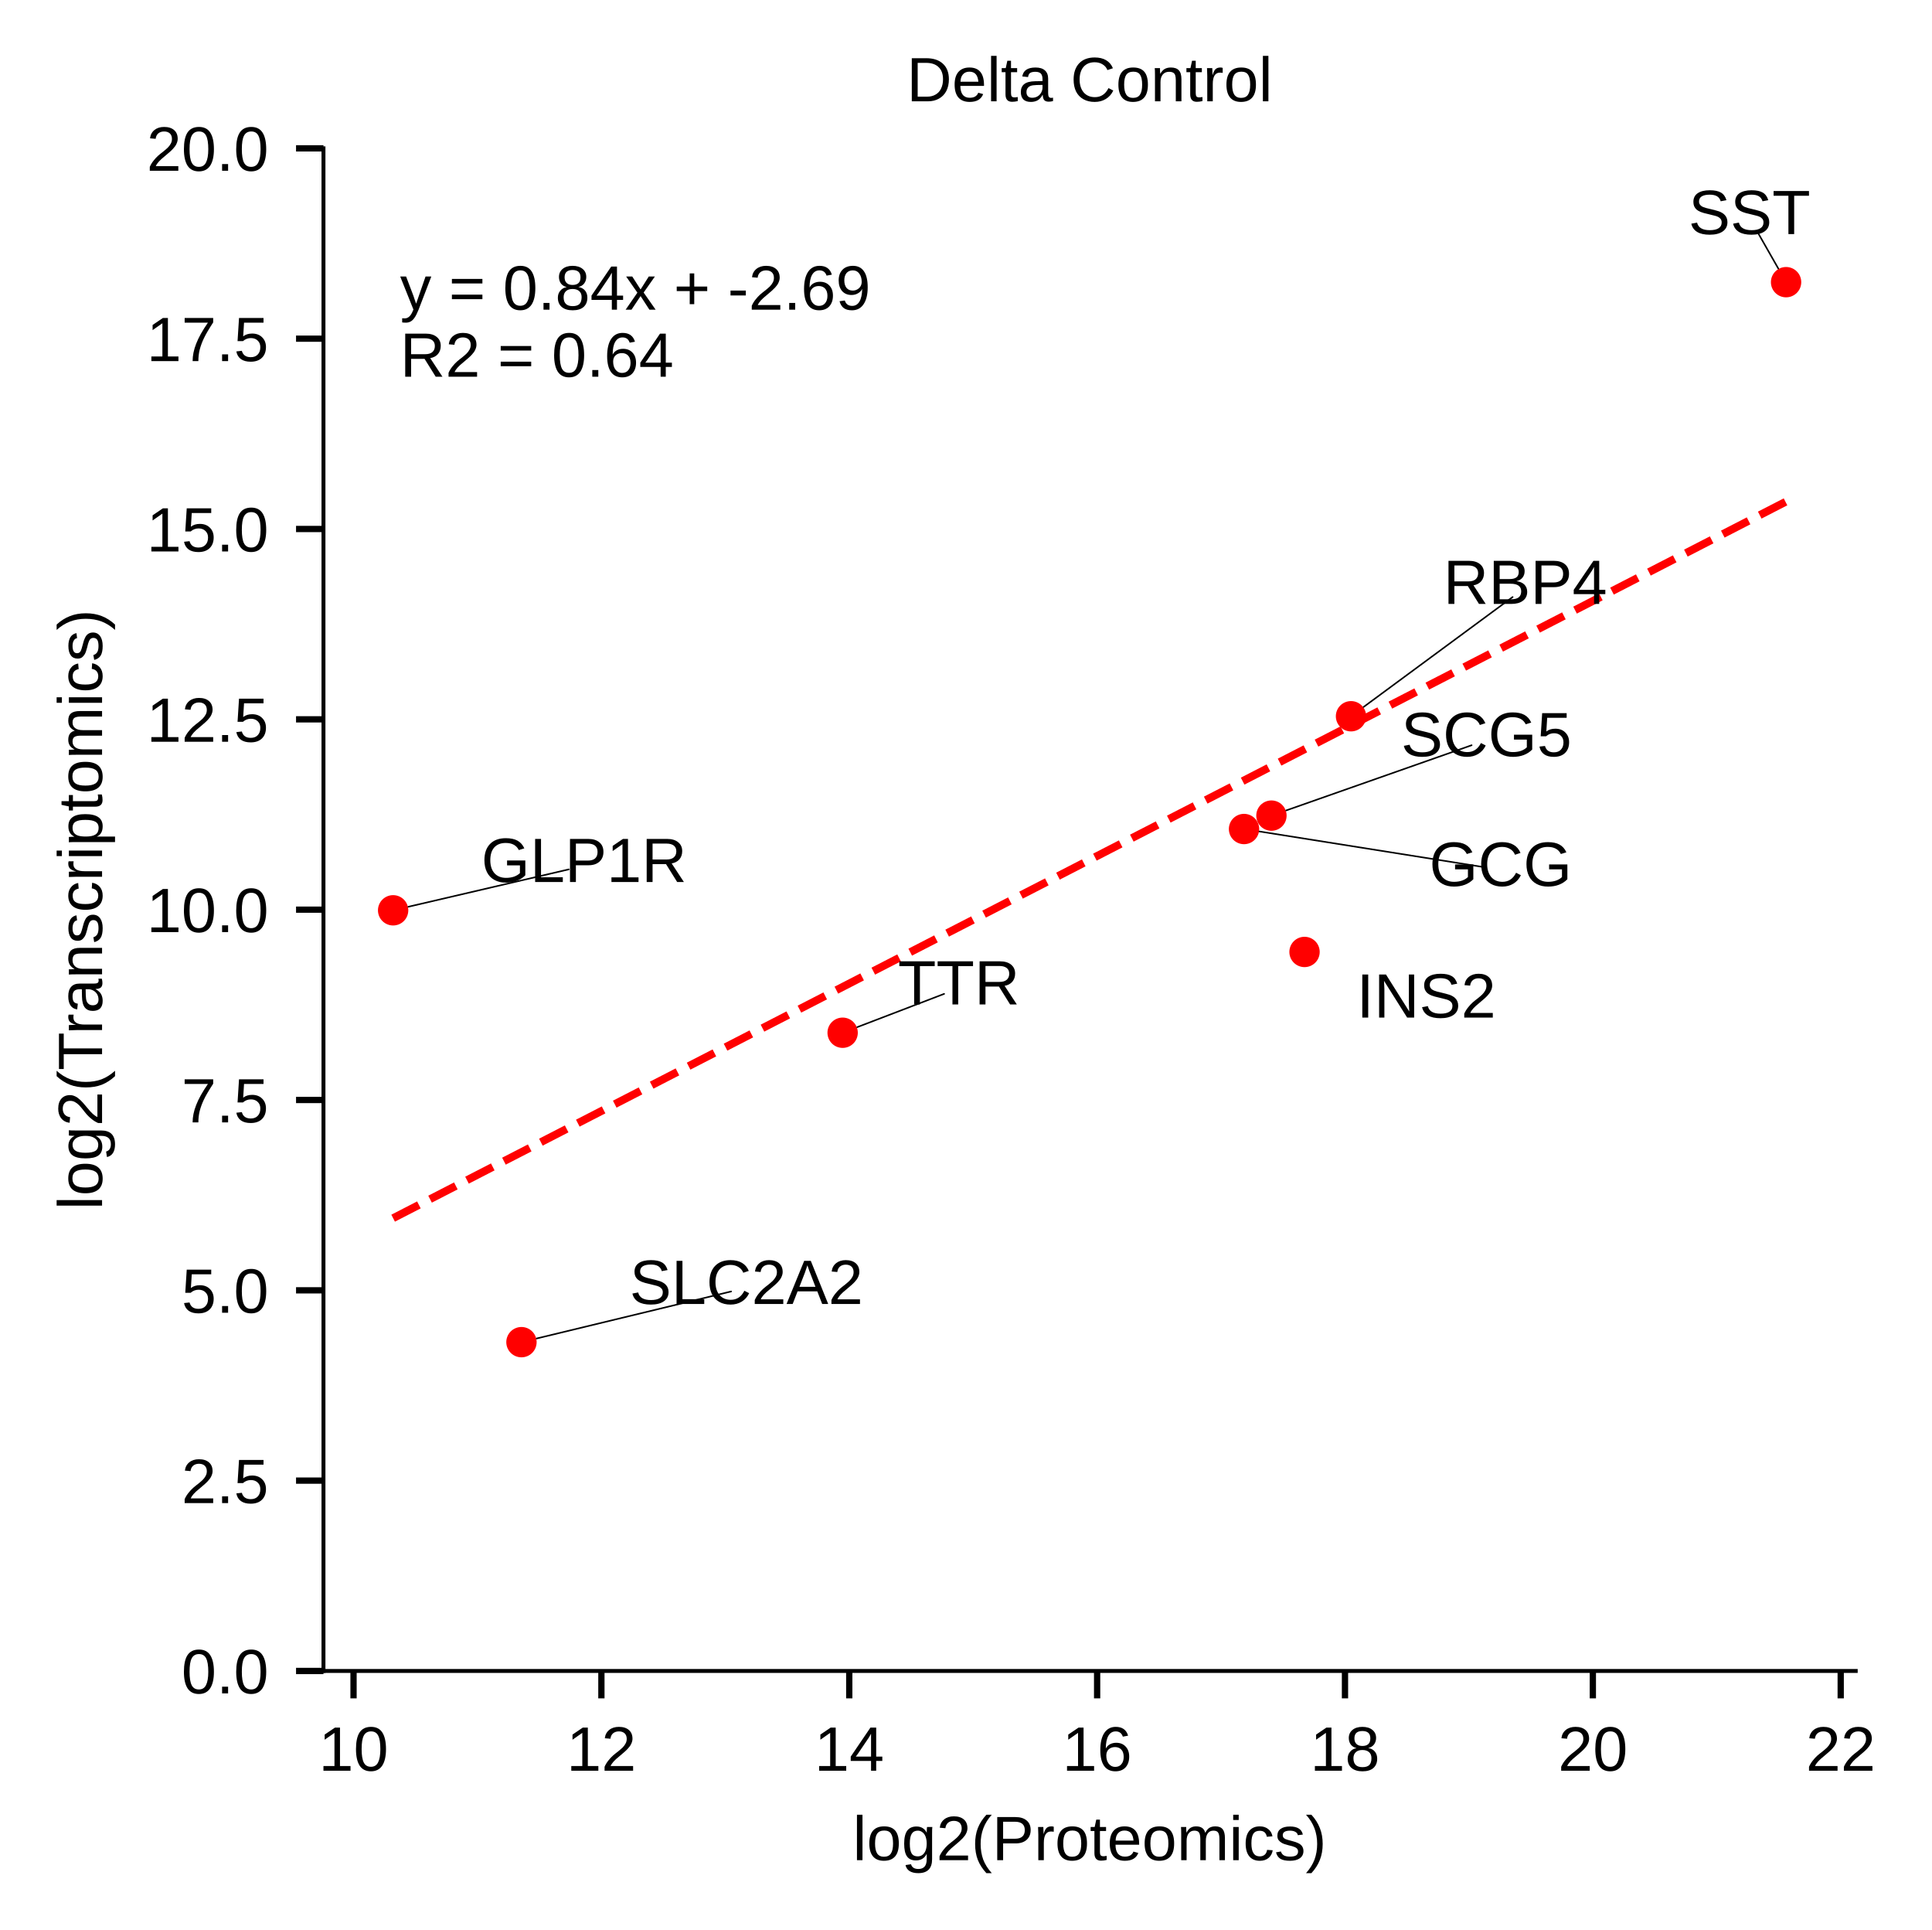
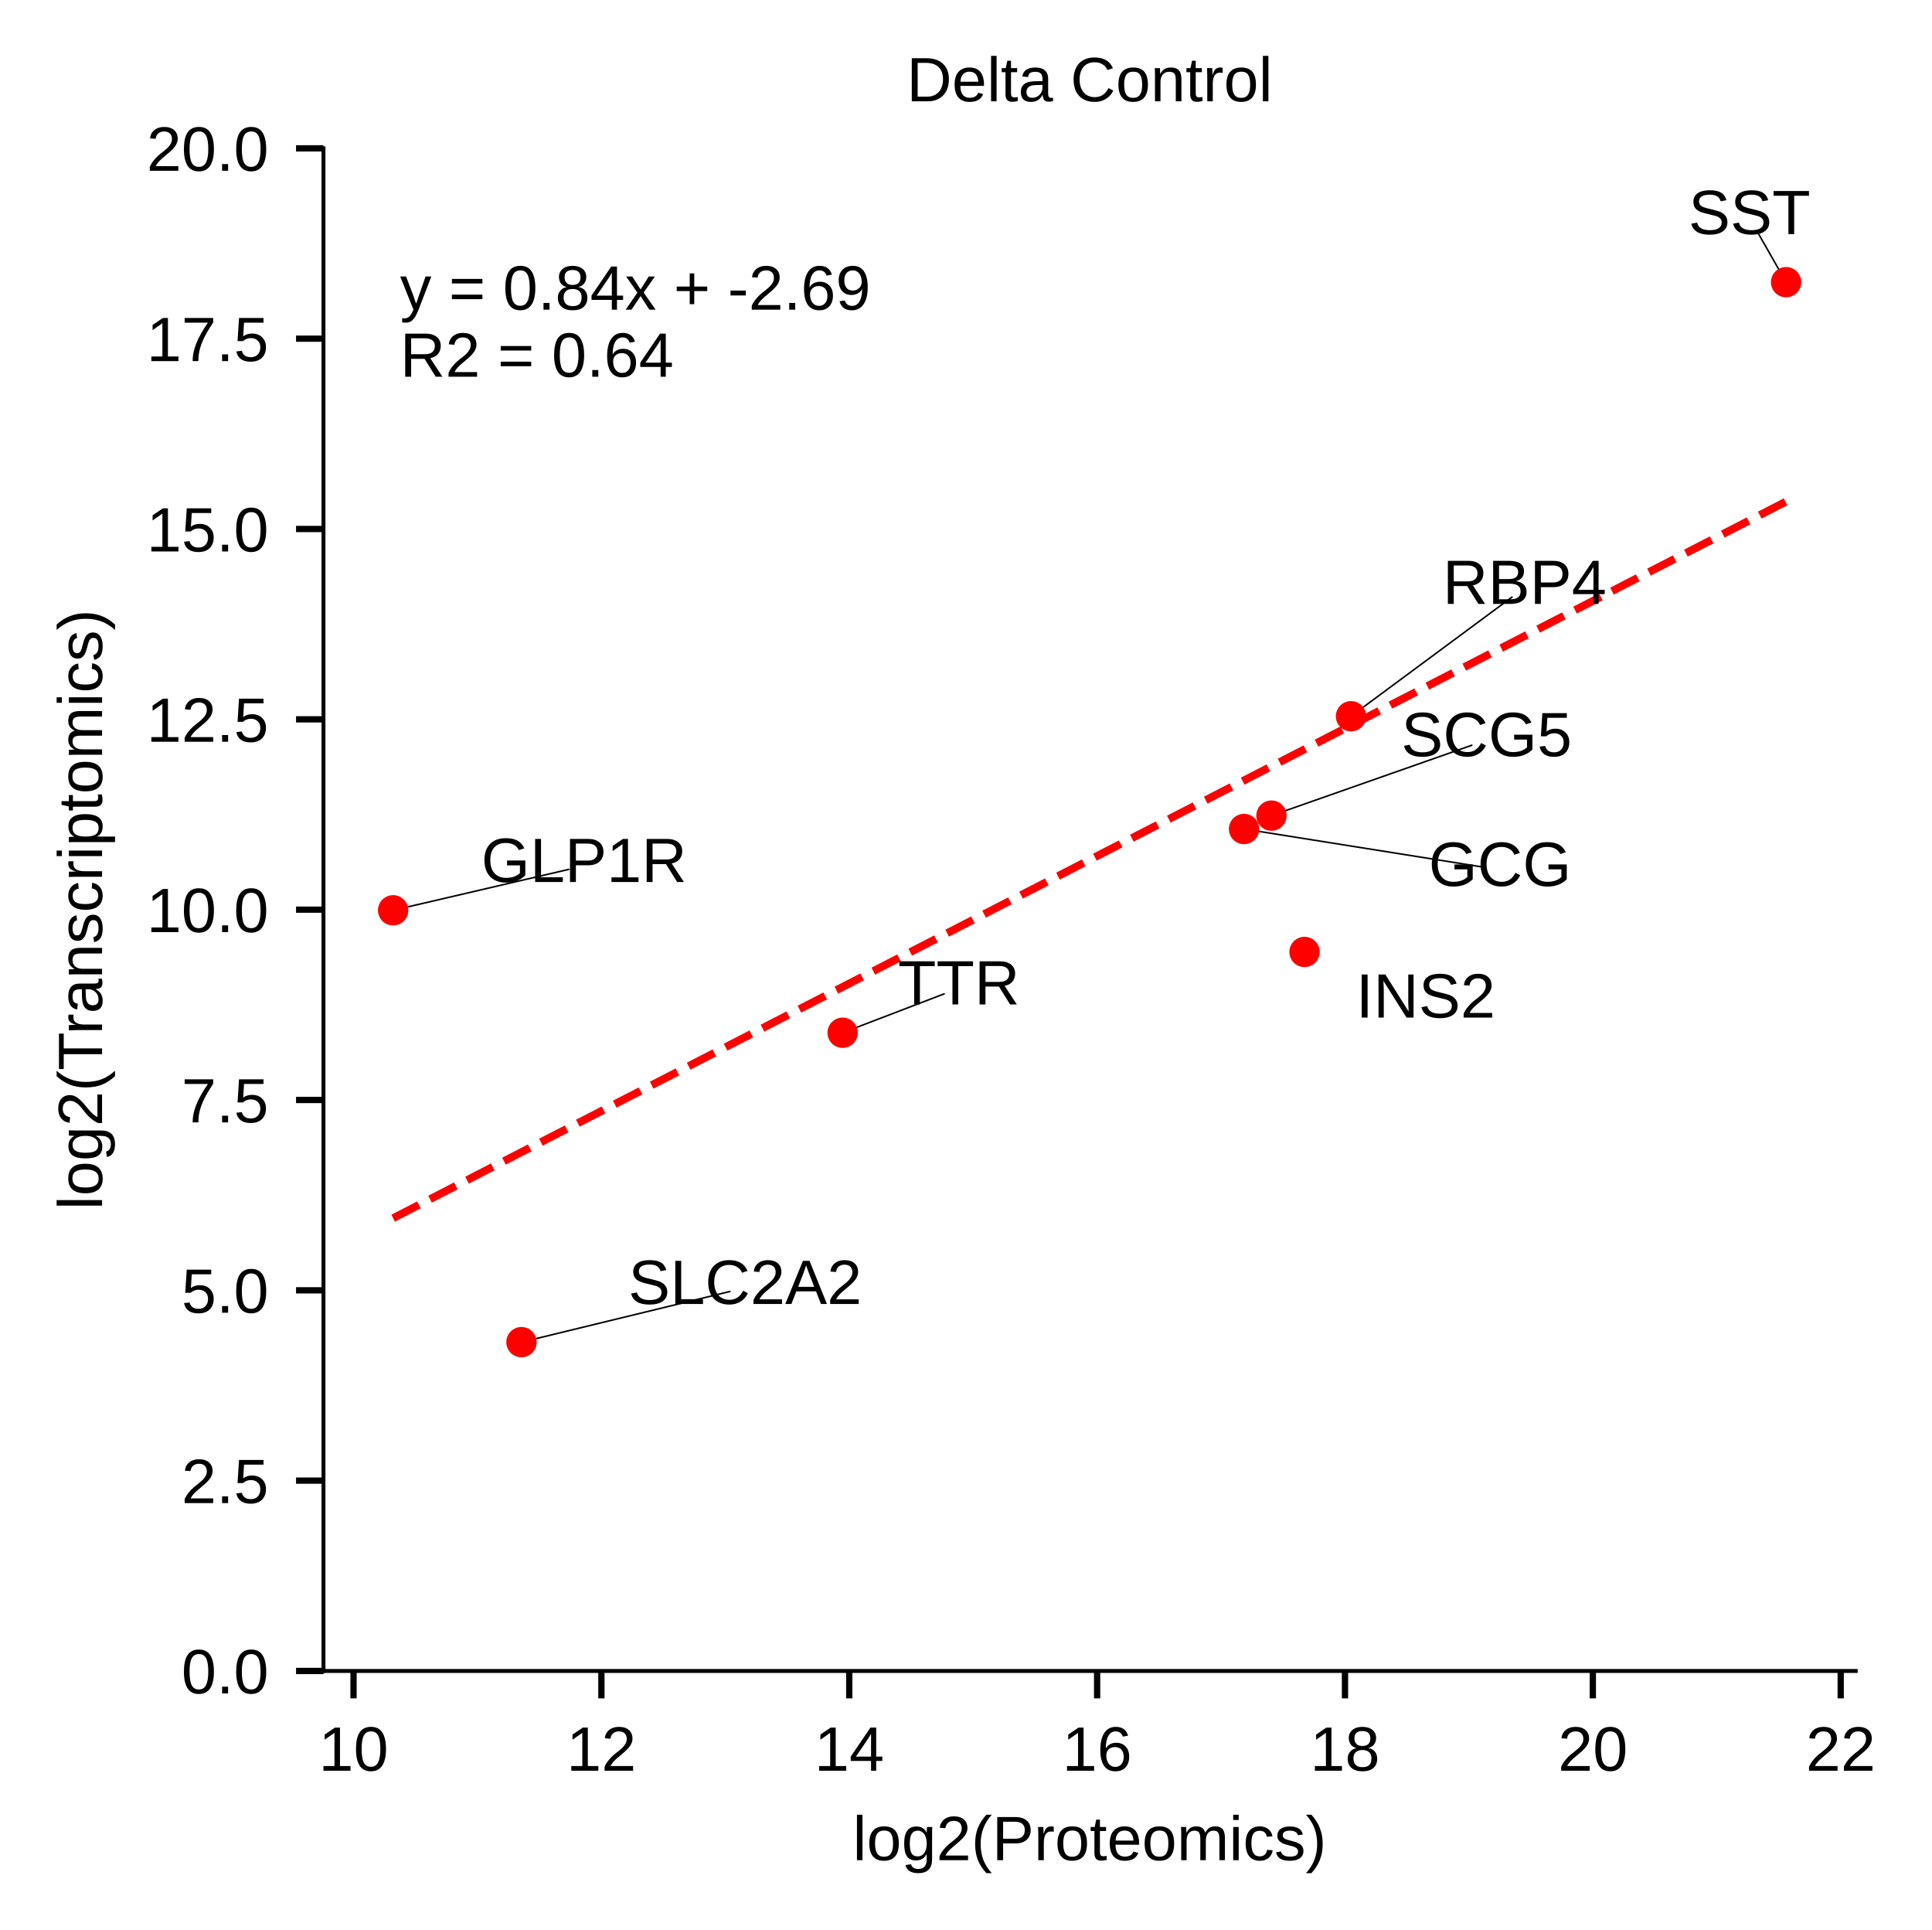
<svg xmlns="http://www.w3.org/2000/svg" xmlns:xlink="http://www.w3.org/1999/xlink" width="246.529pt" height="246.208pt" viewBox="0 0 246.529 246.208" version="1.1">
  <defs>
    <style type="text/css">*{stroke-linejoin: round; stroke-linecap: butt}</style>
  </defs>
  <g id="figure_1">
    <g id="patch_1">
      <path d="M 0 246.208  L 246.529 246.208  L 246.529 -0  L 0 -0  L 0 246.208  z " style="fill: none" />
    </g>
    <g id="axes_1">
      <g id="patch_2">
        <path d="M 41.276 213.185  L 236.796 213.185  L 236.796 18.926  L 41.276 18.926  L 41.276 213.185  z " style="fill: none" />
      </g>
      <g id="PathCollection_1">
        <defs>
-           <path id="C0_0_261dcfe9e4" d="M 0 1.936  C 0.514 1.936 1.006 1.732 1.369 1.369  C 1.732 1.006 1.936 0.514 1.936 -0  C 1.936 -0.514 1.732 -1.006 1.369 -1.369  C 1.006 -1.732 0.514 -1.936 0 -1.936  C -0.514 -1.936 -1.006 -1.732 -1.369 -1.369  C -1.732 -1.006 -1.936 -0.514 -1.936 0  C -1.936 0.514 -1.732 1.006 -1.369 1.369  C -1.006 1.732 -0.514 1.936 0 1.936  z " />
+           <path id="C0_0_db90a1c412" d="M 0 1.936  C 0.514 1.936 1.006 1.732 1.369 1.369  C 1.732 1.006 1.936 0.514 1.936 -0  C 1.936 -0.514 1.732 -1.006 1.369 -1.369  C 1.006 -1.732 0.514 -1.936 0 -1.936  C -0.514 -1.936 -1.006 -1.732 -1.369 -1.369  C -1.732 -1.006 -1.936 -0.514 -1.936 0  C -1.936 0.514 -1.732 1.006 -1.369 1.369  C -1.006 1.732 -0.514 1.936 0 1.936  z " />
        </defs>
-         <g clip-path="url(#p3e01b0777c)">
-           <use xlink:href="#C0_0_261dcfe9e4" x="158.741" y="105.768" style="fill: #ff0000" />
-         </g>
-         <g clip-path="url(#p3e01b0777c)">
-           <use xlink:href="#C0_0_261dcfe9e4" x="107.523" y="131.759" style="fill: #ff0000" />
-         </g>
-         <g clip-path="url(#p3e01b0777c)">
-           <use xlink:href="#C0_0_261dcfe9e4" x="66.54" y="171.235" style="fill: #ff0000" />
-         </g>
-         <g clip-path="url(#p3e01b0777c)">
-           <use xlink:href="#C0_0_261dcfe9e4" x="166.462" y="121.452" style="fill: #ff0000" />
-         </g>
-         <g clip-path="url(#p3e01b0777c)">
-           <use xlink:href="#C0_0_261dcfe9e4" x="50.164" y="116.139" style="fill: #ff0000" />
-         </g>
-         <g clip-path="url(#p3e01b0777c)">
-           <use xlink:href="#C0_0_261dcfe9e4" x="162.239" y="104.058" style="fill: #ff0000" />
-         </g>
-         <g clip-path="url(#p3e01b0777c)">
-           <use xlink:href="#C0_0_261dcfe9e4" x="227.909" y="35.999" style="fill: #ff0000" />
-         </g>
-         <g clip-path="url(#p3e01b0777c)">
-           <use xlink:href="#C0_0_261dcfe9e4" x="172.393" y="91.381" style="fill: #ff0000" />
+         <g clip-path="url(#pd4db6598c9)">
+           <use xlink:href="#C0_0_db90a1c412" x="158.741" y="105.768" style="fill: #ff0000" />
+         </g>
+         <g clip-path="url(#pd4db6598c9)">
+           <use xlink:href="#C0_0_db90a1c412" x="107.523" y="131.759" style="fill: #ff0000" />
+         </g>
+         <g clip-path="url(#pd4db6598c9)">
+           <use xlink:href="#C0_0_db90a1c412" x="66.54" y="171.235" style="fill: #ff0000" />
+         </g>
+         <g clip-path="url(#pd4db6598c9)">
+           <use xlink:href="#C0_0_db90a1c412" x="166.462" y="121.452" style="fill: #ff0000" />
+         </g>
+         <g clip-path="url(#pd4db6598c9)">
+           <use xlink:href="#C0_0_db90a1c412" x="50.164" y="116.139" style="fill: #ff0000" />
+         </g>
+         <g clip-path="url(#pd4db6598c9)">
+           <use xlink:href="#C0_0_db90a1c412" x="162.239" y="104.058" style="fill: #ff0000" />
+         </g>
+         <g clip-path="url(#pd4db6598c9)">
+           <use xlink:href="#C0_0_db90a1c412" x="227.909" y="35.999" style="fill: #ff0000" />
+         </g>
+         <g clip-path="url(#pd4db6598c9)">
+           <use xlink:href="#C0_0_db90a1c412" x="172.393" y="91.381" style="fill: #ff0000" />
        </g>
      </g>
      <g id="matplotlib.axis_1">
        <g id="xtick_1">
          <g id="line2d_1">
            <defs>
-               <path id="mb1a43b0649" d="M 0 0  L 0 3.5  " style="stroke: #000000; stroke-width: 0.8" />
+               <path id="m94c304abdd" d="M 0 0  L 0 3.5  " style="stroke: #000000; stroke-width: 0.8" />
            </defs>
            <g>
-               <use xlink:href="#mb1a43b0649" x="45.112" y="213.185" style="stroke: #000000; stroke-width: 0.8" />
+               <use xlink:href="#m94c304abdd" x="45.112" y="213.185" style="stroke: #000000; stroke-width: 0.8" />
            </g>
          </g>
          <g id="text_1">
            <text style="font-size: 8px; font-family: 'Arial'; text-anchor: middle" x="45.112" y="225.911" transform="rotate(-0 45.11178 225.9108)">10</text>
          </g>
        </g>
        <g id="xtick_2">
          <g id="line2d_2">
            <g>
-               <use xlink:href="#mb1a43b0649" x="76.74" y="213.185" style="stroke: #000000; stroke-width: 0.8" />
+               <use xlink:href="#m94c304abdd" x="76.74" y="213.185" style="stroke: #000000; stroke-width: 0.8" />
            </g>
          </g>
          <g id="text_2">
            <text style="font-size: 8px; font-family: 'Arial'; text-anchor: middle" x="76.74" y="225.911" transform="rotate(-0 76.7398 225.9108)">12</text>
          </g>
        </g>
        <g id="xtick_3">
          <g id="line2d_3">
            <g>
-               <use xlink:href="#mb1a43b0649" x="108.368" y="213.185" style="stroke: #000000; stroke-width: 0.8" />
+               <use xlink:href="#m94c304abdd" x="108.368" y="213.185" style="stroke: #000000; stroke-width: 0.8" />
            </g>
          </g>
          <g id="text_3">
            <text style="font-size: 8px; font-family: 'Arial'; text-anchor: middle" x="108.368" y="225.911" transform="rotate(-0 108.3678 225.9108)">14</text>
          </g>
        </g>
        <g id="xtick_4">
          <g id="line2d_4">
            <g>
-               <use xlink:href="#mb1a43b0649" x="139.996" y="213.185" style="stroke: #000000; stroke-width: 0.8" />
+               <use xlink:href="#m94c304abdd" x="139.996" y="213.185" style="stroke: #000000; stroke-width: 0.8" />
            </g>
          </g>
          <g id="text_4">
            <text style="font-size: 8px; font-family: 'Arial'; text-anchor: middle" x="139.996" y="225.911" transform="rotate(-0 139.9958 225.9108)">16</text>
          </g>
        </g>
        <g id="xtick_5">
          <g id="line2d_5">
            <g>
-               <use xlink:href="#mb1a43b0649" x="171.624" y="213.185" style="stroke: #000000; stroke-width: 0.8" />
+               <use xlink:href="#m94c304abdd" x="171.624" y="213.185" style="stroke: #000000; stroke-width: 0.8" />
            </g>
          </g>
          <g id="text_5">
            <text style="font-size: 8px; font-family: 'Arial'; text-anchor: middle" x="171.624" y="225.911" transform="rotate(-0 171.6238 225.9108)">18</text>
          </g>
        </g>
        <g id="xtick_6">
          <g id="line2d_6">
            <g>
-               <use xlink:href="#mb1a43b0649" x="203.252" y="213.185" style="stroke: #000000; stroke-width: 0.8" />
+               <use xlink:href="#m94c304abdd" x="203.252" y="213.185" style="stroke: #000000; stroke-width: 0.8" />
            </g>
          </g>
          <g id="text_6">
            <text style="font-size: 8px; font-family: 'Arial'; text-anchor: middle" x="203.252" y="225.911" transform="rotate(-0 203.2519 225.9108)">20</text>
          </g>
        </g>
        <g id="xtick_7">
          <g id="line2d_7">
            <g>
-               <use xlink:href="#mb1a43b0649" x="234.88" y="213.185" style="stroke: #000000; stroke-width: 0.8" />
+               <use xlink:href="#m94c304abdd" x="234.88" y="213.185" style="stroke: #000000; stroke-width: 0.8" />
            </g>
          </g>
          <g id="text_7">
            <text style="font-size: 8px; font-family: 'Arial'; text-anchor: middle" x="234.88" y="225.911" transform="rotate(-0 234.8799 225.9108)">22</text>
          </g>
        </g>
        <g id="text_8">
          <text style="font-size: 8px; font-family: 'Arial'; text-anchor: middle" x="139.036" y="237.325" transform="rotate(-0 139.0361 237.3245)">log2(Proteomics)</text>
        </g>
      </g>
      <g id="matplotlib.axis_2">
        <g id="ytick_1">
          <g id="line2d_8">
            <defs>
-               <path id="mf0d5ed9f0e" d="M 0 0  L -3.5 0  " style="stroke: #000000; stroke-width: 0.8" />
+               <path id="m0185dbbc66" d="M 0 0  L -3.5 0  " style="stroke: #000000; stroke-width: 0.8" />
            </defs>
            <g>
-               <use xlink:href="#mf0d5ed9f0e" x="41.276" y="213.185" style="stroke: #000000; stroke-width: 0.8" />
+               <use xlink:href="#m0185dbbc66" x="41.276" y="213.185" style="stroke: #000000; stroke-width: 0.8" />
            </g>
          </g>
          <g id="text_9">
            <text style="font-size: 8px; font-family: 'Arial'; text-anchor: end" x="34.276" y="216.048" transform="rotate(-0 34.27625 216.0476)">0.0</text>
          </g>
        </g>
        <g id="ytick_2">
          <g id="line2d_9">
            <g>
-               <use xlink:href="#mf0d5ed9f0e" x="41.276" y="188.902" style="stroke: #000000; stroke-width: 0.8" />
+               <use xlink:href="#m0185dbbc66" x="41.276" y="188.902" style="stroke: #000000; stroke-width: 0.8" />
            </g>
          </g>
          <g id="text_10">
            <text style="font-size: 8px; font-family: 'Arial'; text-anchor: end" x="34.276" y="191.765" transform="rotate(-0 34.27625 191.7654)">2.5</text>
          </g>
        </g>
        <g id="ytick_3">
          <g id="line2d_10">
            <g>
-               <use xlink:href="#mf0d5ed9f0e" x="41.276" y="164.62" style="stroke: #000000; stroke-width: 0.8" />
+               <use xlink:href="#m0185dbbc66" x="41.276" y="164.62" style="stroke: #000000; stroke-width: 0.8" />
            </g>
          </g>
          <g id="text_11">
            <text style="font-size: 8px; font-family: 'Arial'; text-anchor: end" x="34.276" y="167.483" transform="rotate(-0 34.27625 167.4831)">5.0</text>
          </g>
        </g>
        <g id="ytick_4">
          <g id="line2d_11">
            <g>
-               <use xlink:href="#mf0d5ed9f0e" x="41.276" y="140.338" style="stroke: #000000; stroke-width: 0.8" />
+               <use xlink:href="#m0185dbbc66" x="41.276" y="140.338" style="stroke: #000000; stroke-width: 0.8" />
            </g>
          </g>
          <g id="text_12">
            <text style="font-size: 8px; font-family: 'Arial'; text-anchor: end" x="34.276" y="143.201" transform="rotate(-0 34.27625 143.2008)">7.5</text>
          </g>
        </g>
        <g id="ytick_5">
          <g id="line2d_12">
            <g>
-               <use xlink:href="#mf0d5ed9f0e" x="41.276" y="116.055" style="stroke: #000000; stroke-width: 0.8" />
+               <use xlink:href="#m0185dbbc66" x="41.276" y="116.055" style="stroke: #000000; stroke-width: 0.8" />
            </g>
          </g>
          <g id="text_13">
            <text style="font-size: 8px; font-family: 'Arial'; text-anchor: end" x="34.276" y="118.919" transform="rotate(-0 34.27625 118.9185)">10.0</text>
          </g>
        </g>
        <g id="ytick_6">
          <g id="line2d_13">
            <g>
-               <use xlink:href="#mf0d5ed9f0e" x="41.276" y="91.773" style="stroke: #000000; stroke-width: 0.8" />
+               <use xlink:href="#m0185dbbc66" x="41.276" y="91.773" style="stroke: #000000; stroke-width: 0.8" />
            </g>
          </g>
          <g id="text_14">
            <text style="font-size: 8px; font-family: 'Arial'; text-anchor: end" x="34.276" y="94.636" transform="rotate(-0 34.27625 94.63622)">12.5</text>
          </g>
        </g>
        <g id="ytick_7">
          <g id="line2d_14">
            <g>
-               <use xlink:href="#mf0d5ed9f0e" x="41.276" y="67.491" style="stroke: #000000; stroke-width: 0.8" />
+               <use xlink:href="#m0185dbbc66" x="41.276" y="67.491" style="stroke: #000000; stroke-width: 0.8" />
            </g>
          </g>
          <g id="text_15">
            <text style="font-size: 8px; font-family: 'Arial'; text-anchor: end" x="34.276" y="70.354" transform="rotate(-0 34.27625 70.35394)">15.0</text>
          </g>
        </g>
        <g id="ytick_8">
          <g id="line2d_15">
            <g>
-               <use xlink:href="#mf0d5ed9f0e" x="41.276" y="43.209" style="stroke: #000000; stroke-width: 0.8" />
+               <use xlink:href="#m0185dbbc66" x="41.276" y="43.209" style="stroke: #000000; stroke-width: 0.8" />
            </g>
          </g>
          <g id="text_16">
            <text style="font-size: 8px; font-family: 'Arial'; text-anchor: end" x="34.276" y="46.072" transform="rotate(-0 34.27625 46.07166)">17.5</text>
          </g>
        </g>
        <g id="ytick_9">
          <g id="line2d_16">
            <g>
-               <use xlink:href="#mf0d5ed9f0e" x="41.276" y="18.926" style="stroke: #000000; stroke-width: 0.8" />
+               <use xlink:href="#m0185dbbc66" x="41.276" y="18.926" style="stroke: #000000; stroke-width: 0.8" />
            </g>
          </g>
          <g id="text_17">
            <text style="font-size: 8px; font-family: 'Arial'; text-anchor: end" x="34.276" y="21.789" transform="rotate(-0 34.27625 21.78937)">20.0</text>
          </g>
        </g>
        <g id="text_18">
          <text style="font-size: 8px; font-family: 'Arial'; text-anchor: middle" x="13.024" y="116.055" transform="rotate(-90 13.02375 116.0554)">log2(Transcriptomics)</text>
        </g>
      </g>
      <g id="line2d_17">
-         <path d="M 50.164 155.417  L 51.959 154.494  L 53.754 153.57  L 55.55 152.647  L 57.345 151.723  L 59.141 150.8  L 60.936 149.876  L 62.731 148.953  L 64.527 148.029  L 66.322 147.106  L 68.118 146.182  L 69.913 145.259  L 71.708 144.335  L 73.504 143.411  L 75.299 142.488  L 77.095 141.564  L 78.89 140.641  L 80.685 139.717  L 82.481 138.794  L 84.276 137.87  L 86.072 136.947  L 87.867 136.023  L 89.662 135.1  L 91.458 134.176  L 93.253 133.253  L 95.049 132.329  L 96.844 131.406  L 98.639 130.482  L 100.435 129.559  L 102.23 128.635  L 104.026 127.712  L 105.821 126.788  L 107.616 125.865  L 109.412 124.941  L 111.207 124.018  L 113.003 123.094  L 114.798 122.171  L 116.594 121.247  L 118.389 120.324  L 120.184 119.4  L 121.98 118.477  L 123.775 117.553  L 125.571 116.63  L 127.366 115.706  L 129.161 114.783  L 130.957 113.859  L 132.752 112.936  L 134.548 112.012  L 136.343 111.089  L 138.138 110.165  L 139.934 109.242  L 141.729 108.318  L 143.525 107.395  L 145.32 106.471  L 147.115 105.548  L 148.911 104.624  L 150.706 103.701  L 152.502 102.777  L 154.297 101.854  L 156.092 100.93  L 157.888 100.007  L 159.683 99.083  L 161.479 98.159  L 163.274 97.236  L 165.069 96.312  L 166.865 95.389  L 168.66 94.465  L 170.456 93.542  L 172.251 92.618  L 174.047 91.695  L 175.842 90.771  L 177.637 89.848  L 179.433 88.924  L 181.228 88.001  L 183.024 87.077  L 184.819 86.154  L 186.614 85.23  L 188.41 84.307  L 190.205 83.383  L 192.001 82.46  L 193.796 81.536  L 195.591 80.613  L 197.387 79.689  L 199.182 78.766  L 200.978 77.842  L 202.773 76.919  L 204.568 75.995  L 206.364 75.072  L 208.159 74.148  L 209.955 73.225  L 211.75 72.301  L 213.545 71.378  L 215.341 70.454  L 217.136 69.531  L 218.932 68.607  L 220.727 67.684  L 222.522 66.76  L 224.318 65.837  L 226.113 64.913  L 227.909 63.99  " clip-path="url(#p3e01b0777c)" style="fill: none; stroke-dasharray: 3.7,1.6; stroke-dashoffset: 0; stroke: #ff0000" />
+         <path d="M 50.164 155.417  L 51.959 154.494  L 53.754 153.57  L 55.55 152.647  L 57.345 151.723  L 59.141 150.8  L 60.936 149.876  L 62.731 148.953  L 64.527 148.029  L 66.322 147.106  L 68.118 146.182  L 69.913 145.259  L 71.708 144.335  L 73.504 143.411  L 75.299 142.488  L 77.095 141.564  L 78.89 140.641  L 80.685 139.717  L 82.481 138.794  L 84.276 137.87  L 86.072 136.947  L 87.867 136.023  L 89.662 135.1  L 91.458 134.176  L 93.253 133.253  L 95.049 132.329  L 96.844 131.406  L 98.639 130.482  L 100.435 129.559  L 102.23 128.635  L 104.026 127.712  L 105.821 126.788  L 107.616 125.865  L 109.412 124.941  L 111.207 124.018  L 113.003 123.094  L 114.798 122.171  L 116.594 121.247  L 118.389 120.324  L 120.184 119.4  L 121.98 118.477  L 123.775 117.553  L 125.571 116.63  L 127.366 115.706  L 129.161 114.783  L 130.957 113.859  L 132.752 112.936  L 134.548 112.012  L 136.343 111.089  L 138.138 110.165  L 139.934 109.242  L 141.729 108.318  L 143.525 107.395  L 145.32 106.471  L 147.115 105.548  L 148.911 104.624  L 150.706 103.701  L 152.502 102.777  L 154.297 101.854  L 156.092 100.93  L 157.888 100.007  L 159.683 99.083  L 161.479 98.159  L 163.274 97.236  L 165.069 96.312  L 166.865 95.389  L 168.66 94.465  L 170.456 93.542  L 172.251 92.618  L 174.047 91.695  L 175.842 90.771  L 177.637 89.848  L 179.433 88.924  L 181.228 88.001  L 183.024 87.077  L 184.819 86.154  L 186.614 85.23  L 188.41 84.307  L 190.205 83.383  L 192.001 82.46  L 193.796 81.536  L 195.591 80.613  L 197.387 79.689  L 199.182 78.766  L 200.978 77.842  L 202.773 76.919  L 204.568 75.995  L 206.364 75.072  L 208.159 74.148  L 209.955 73.225  L 211.75 72.301  L 213.545 71.378  L 215.341 70.454  L 217.136 69.531  L 218.932 68.607  L 220.727 67.684  L 222.522 66.76  L 224.318 65.837  L 226.113 64.913  L 227.909 63.99  " clip-path="url(#pd4db6598c9)" style="fill: none; stroke-dasharray: 3.7,1.6; stroke-dashoffset: 0; stroke: #ff0000" />
      </g>
      <g id="patch_3">
        <path d="M 41.276 213.185  L 41.276 18.926  " style="fill: none; stroke: #000000; stroke-width: 0.5; stroke-linejoin: miter; stroke-linecap: square" />
      </g>
      <g id="patch_4">
        <path d="M 41.276 213.185  L 236.796 213.185  " style="fill: none; stroke: #000000; stroke-width: 0.5; stroke-linejoin: miter; stroke-linecap: square" />
      </g>
      <g id="text_19">
        <text style="font-size: 8px; font-family: 'Arial'" transform="translate(51.05223 39.50974)">y = 0.84x + -2.69</text>
        <text style="font-size: 8px; font-family: 'Arial'" transform="translate(51.05223 48.06499)">R2 = 0.64</text>
      </g>
      <g id="text_20">
-         <text style="font-size: 8px; font-family: 'Arial'; text-anchor: middle" x="191.488" y="113.037" transform="rotate(-0 191.4879 113.0372)">GCG</text>
+         <text style="font-size: 8px; font-family: 'Arial'; text-anchor: middle" x="191.409" y="113.037" transform="rotate(-0 191.4091 113.0372)">GCG</text>
      </g>
      <g id="text_21">
        <text style="font-size: 8px; font-family: 'Arial'; text-anchor: middle" x="122.345" y="128.15" transform="rotate(-0 122.3451 128.1504)">TTR</text>
      </g>
      <g id="text_22">
-         <text style="font-size: 8px; font-family: 'Arial'; text-anchor: middle" x="95.237" y="166.365" transform="rotate(-0 95.23743 166.3652)">SLC2A2</text>
+         <text style="font-size: 8px; font-family: 'Arial'; text-anchor: middle" x="95.08" y="166.365" transform="rotate(-0 95.07975 166.3652)">SLC2A2</text>
      </g>
      <g id="text_23">
-         <text style="font-size: 8px; font-family: 'Arial'; text-anchor: middle" x="181.993" y="129.827" transform="rotate(-0 181.9934 129.8267)">INS2</text>
+         <text style="font-size: 8px; font-family: 'Arial'; text-anchor: middle" x="181.915" y="129.827" transform="rotate(-0 181.9146 129.8267)">INS2</text>
      </g>
      <g id="text_24">
        <text style="font-size: 8px; font-family: 'Arial'; text-anchor: middle" x="74.525" y="112.53" transform="rotate(-0 74.52463 112.5303)">GLP1R</text>
      </g>
      <g id="text_25">
-         <text style="font-size: 8px; font-family: 'Arial'; text-anchor: middle" x="189.671" y="96.483" transform="rotate(-0 189.6705 96.483)">SCG5</text>
+         <text style="font-size: 8px; font-family: 'Arial'; text-anchor: middle" x="189.694" y="96.483" transform="rotate(-0 189.6942 96.483)">SCG5</text>
      </g>
      <g id="text_26">
        <text style="font-size: 8px; font-family: 'Arial'; text-anchor: middle" x="223.236" y="29.868" transform="rotate(-0 223.2357 29.86841)">SST</text>
      </g>
      <g id="text_27">
-         <text style="font-size: 8px; font-family: 'Arial'; text-anchor: middle" x="194.626" y="77.051" transform="rotate(-0 194.6256 77.05061)">RBP4</text>
+         <text style="font-size: 8px; font-family: 'Arial'; text-anchor: middle" x="194.547" y="77.051" transform="rotate(-0 194.5468 77.05061)">RBP4</text>
      </g>
      <g id="patch_5">
-         <path d="M 189.509 110.655  Q 175.111 108.368 160.713 106.081  " style="fill: none; stroke: #000000; stroke-width: 0.2; stroke-linecap: round" />
+         <path d="M 189.435 110.655  Q 175.076 108.368 160.716 106.082  " style="fill: none; stroke: #000000; stroke-width: 0.2; stroke-linecap: round" />
      </g>
      <g id="patch_6">
        <path d="M 120.474 126.799  Q 114.933 128.921 109.392 131.043  " style="fill: none; stroke: #000000; stroke-width: 0.2; stroke-linecap: round" />
      </g>
      <g id="patch_7">
-         <path d="M 93.293 164.767  Q 80.888 167.766 68.483 170.765  " style="fill: none; stroke: #000000; stroke-width: 0.2; stroke-linecap: round" />
+         <path d="M 93.139 164.769  Q 80.812 167.765 68.485 170.762  " style="fill: none; stroke: #000000; stroke-width: 0.2; stroke-linecap: round" />
      </g>
      <g id="patch_8">
        <path d="M 72.577 110.916  Q 62.343 113.301 52.109 115.685  " style="fill: none; stroke: #000000; stroke-width: 0.2; stroke-linecap: round" />
      </g>
      <g id="patch_9">
-         <path d="M 187.785 95.078  Q 175.955 99.236 164.125 103.395  " style="fill: none; stroke: #000000; stroke-width: 0.2; stroke-linecap: round" />
+         <path d="M 187.807 95.078  Q 175.967 99.236 164.127 103.395  " style="fill: none; stroke: #000000; stroke-width: 0.2; stroke-linecap: round" />
      </g>
      <g id="patch_10">
        <path d="M 224.228 29.542  Q 225.573 31.902 226.918 34.262  " style="fill: none; stroke: #000000; stroke-width: 0.2; stroke-linecap: round" />
      </g>
      <g id="patch_11">
-         <path d="M 193.016 76.17  Q 183.509 83.182 174.002 90.194  " style="fill: none; stroke: #000000; stroke-width: 0.2; stroke-linecap: round" />
+         <path d="M 192.938 76.174  Q 183.469 83.182 174.001 90.191  " style="fill: none; stroke: #000000; stroke-width: 0.2; stroke-linecap: round" />
      </g>
      <g id="text_28">
        <text style="font-size: 8px; font-family: 'Arial'; text-anchor: middle" x="139.036" y="12.926" transform="rotate(-0 139.0361 12.92625)">Delta Control</text>
      </g>
    </g>
  </g>
  <defs>
-     <clipPath id="p3e01b0777c">
+     <clipPath id="pd4db6598c9">
      <rect x="41.276" y="18.926" width="195.52" height="194.258" />
    </clipPath>
  </defs>
</svg>
